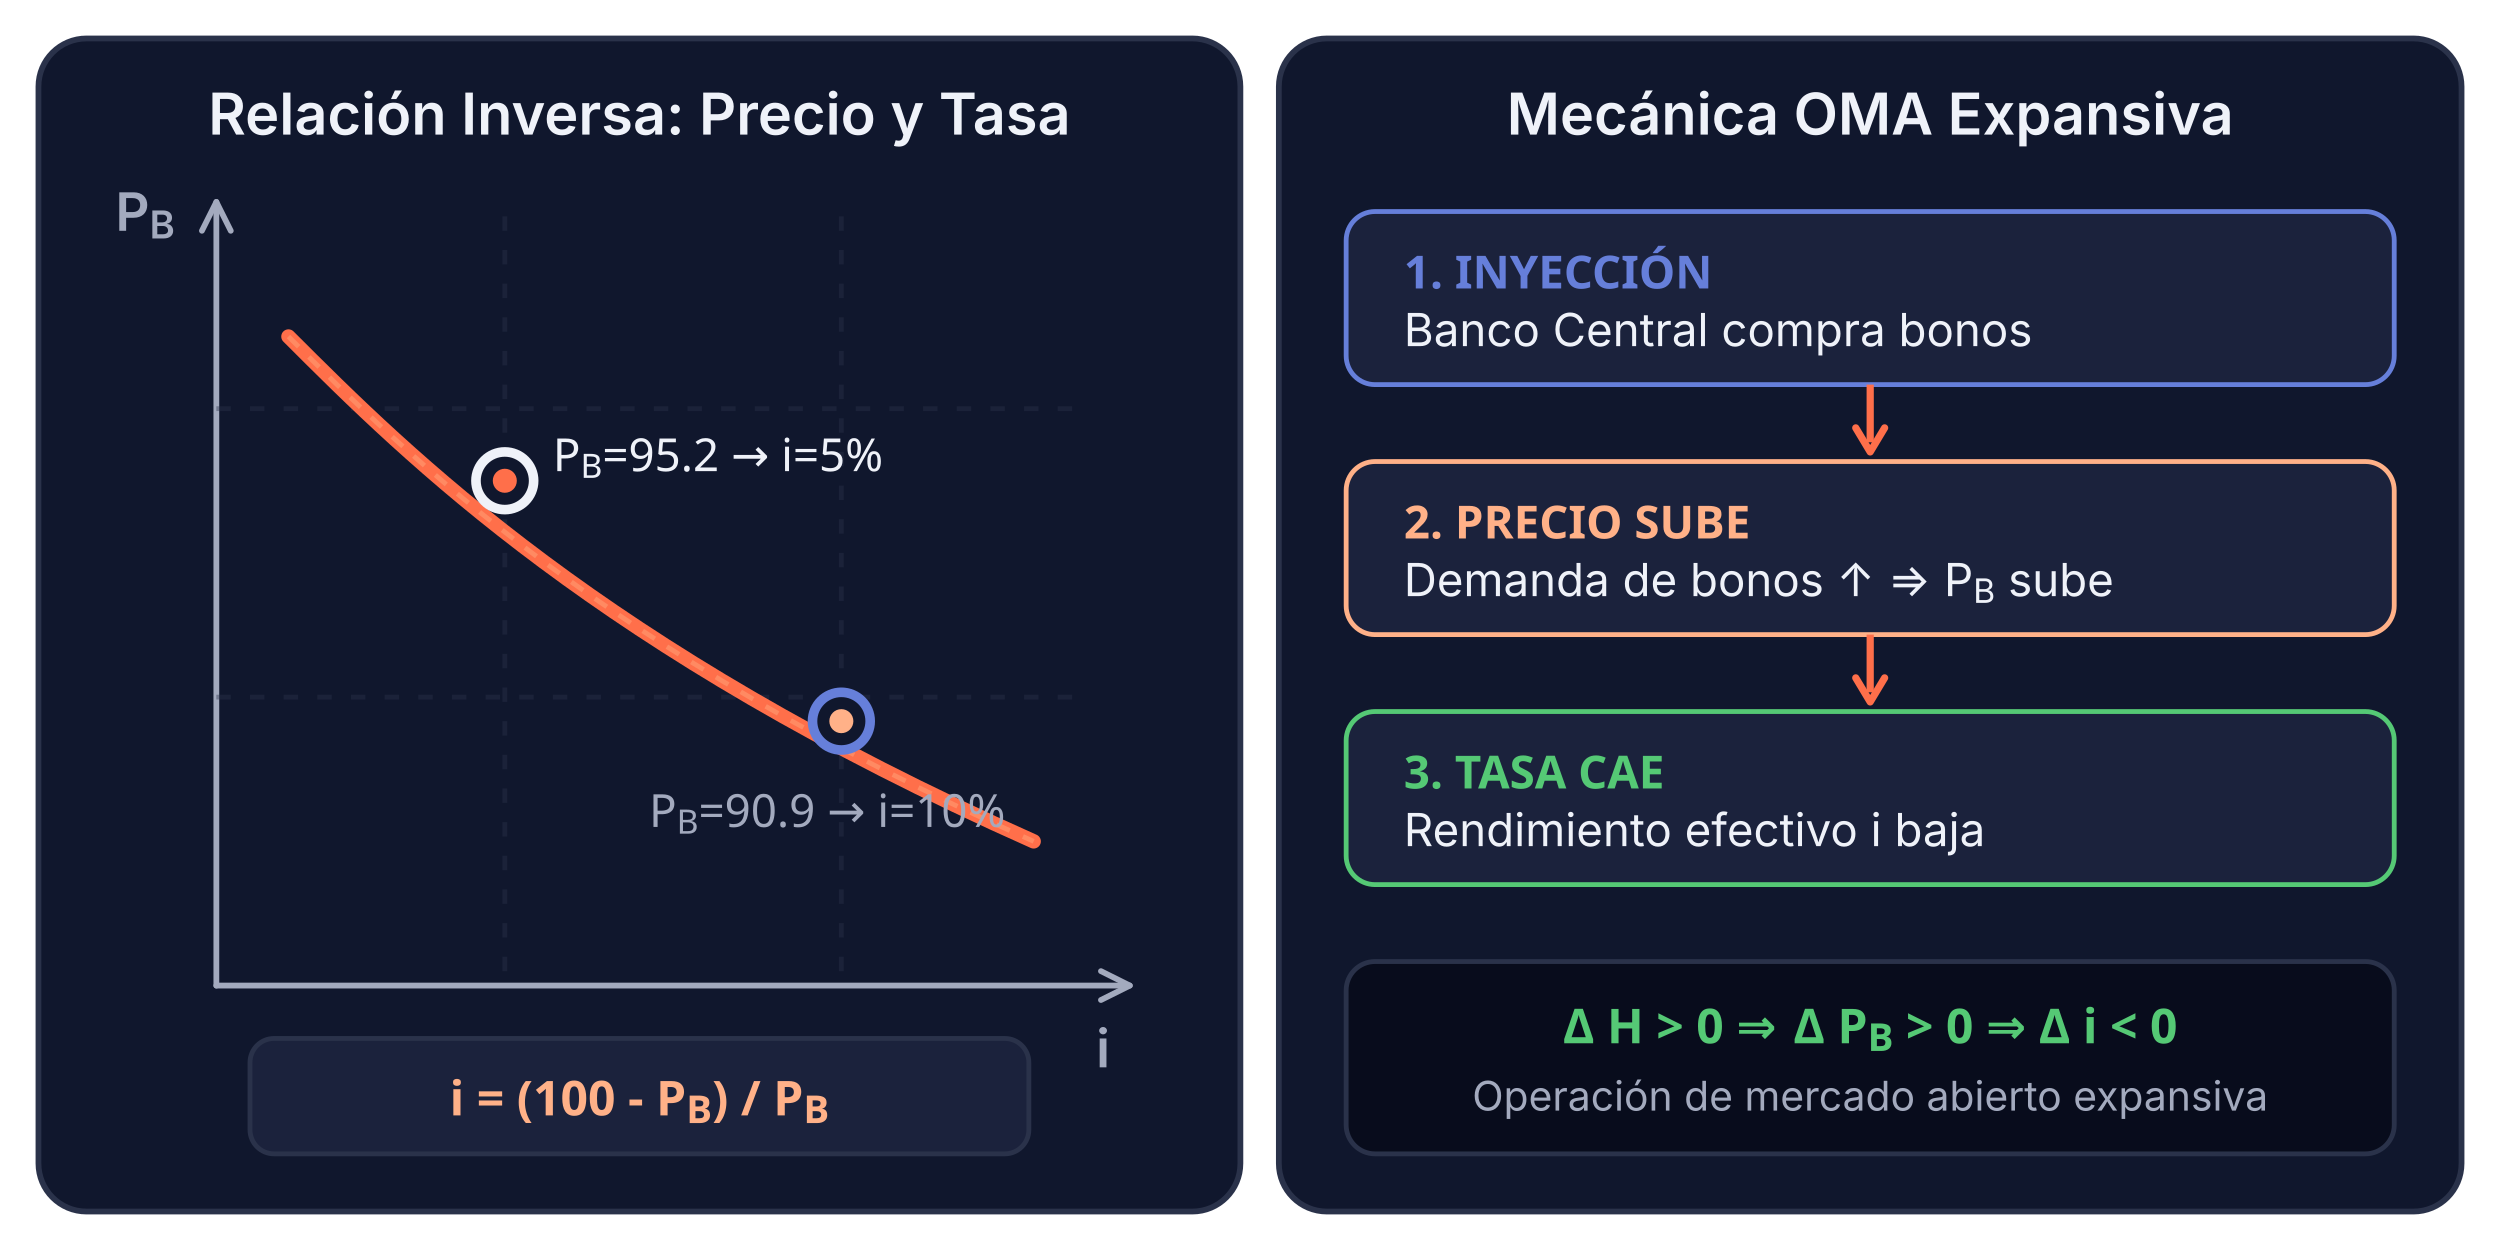
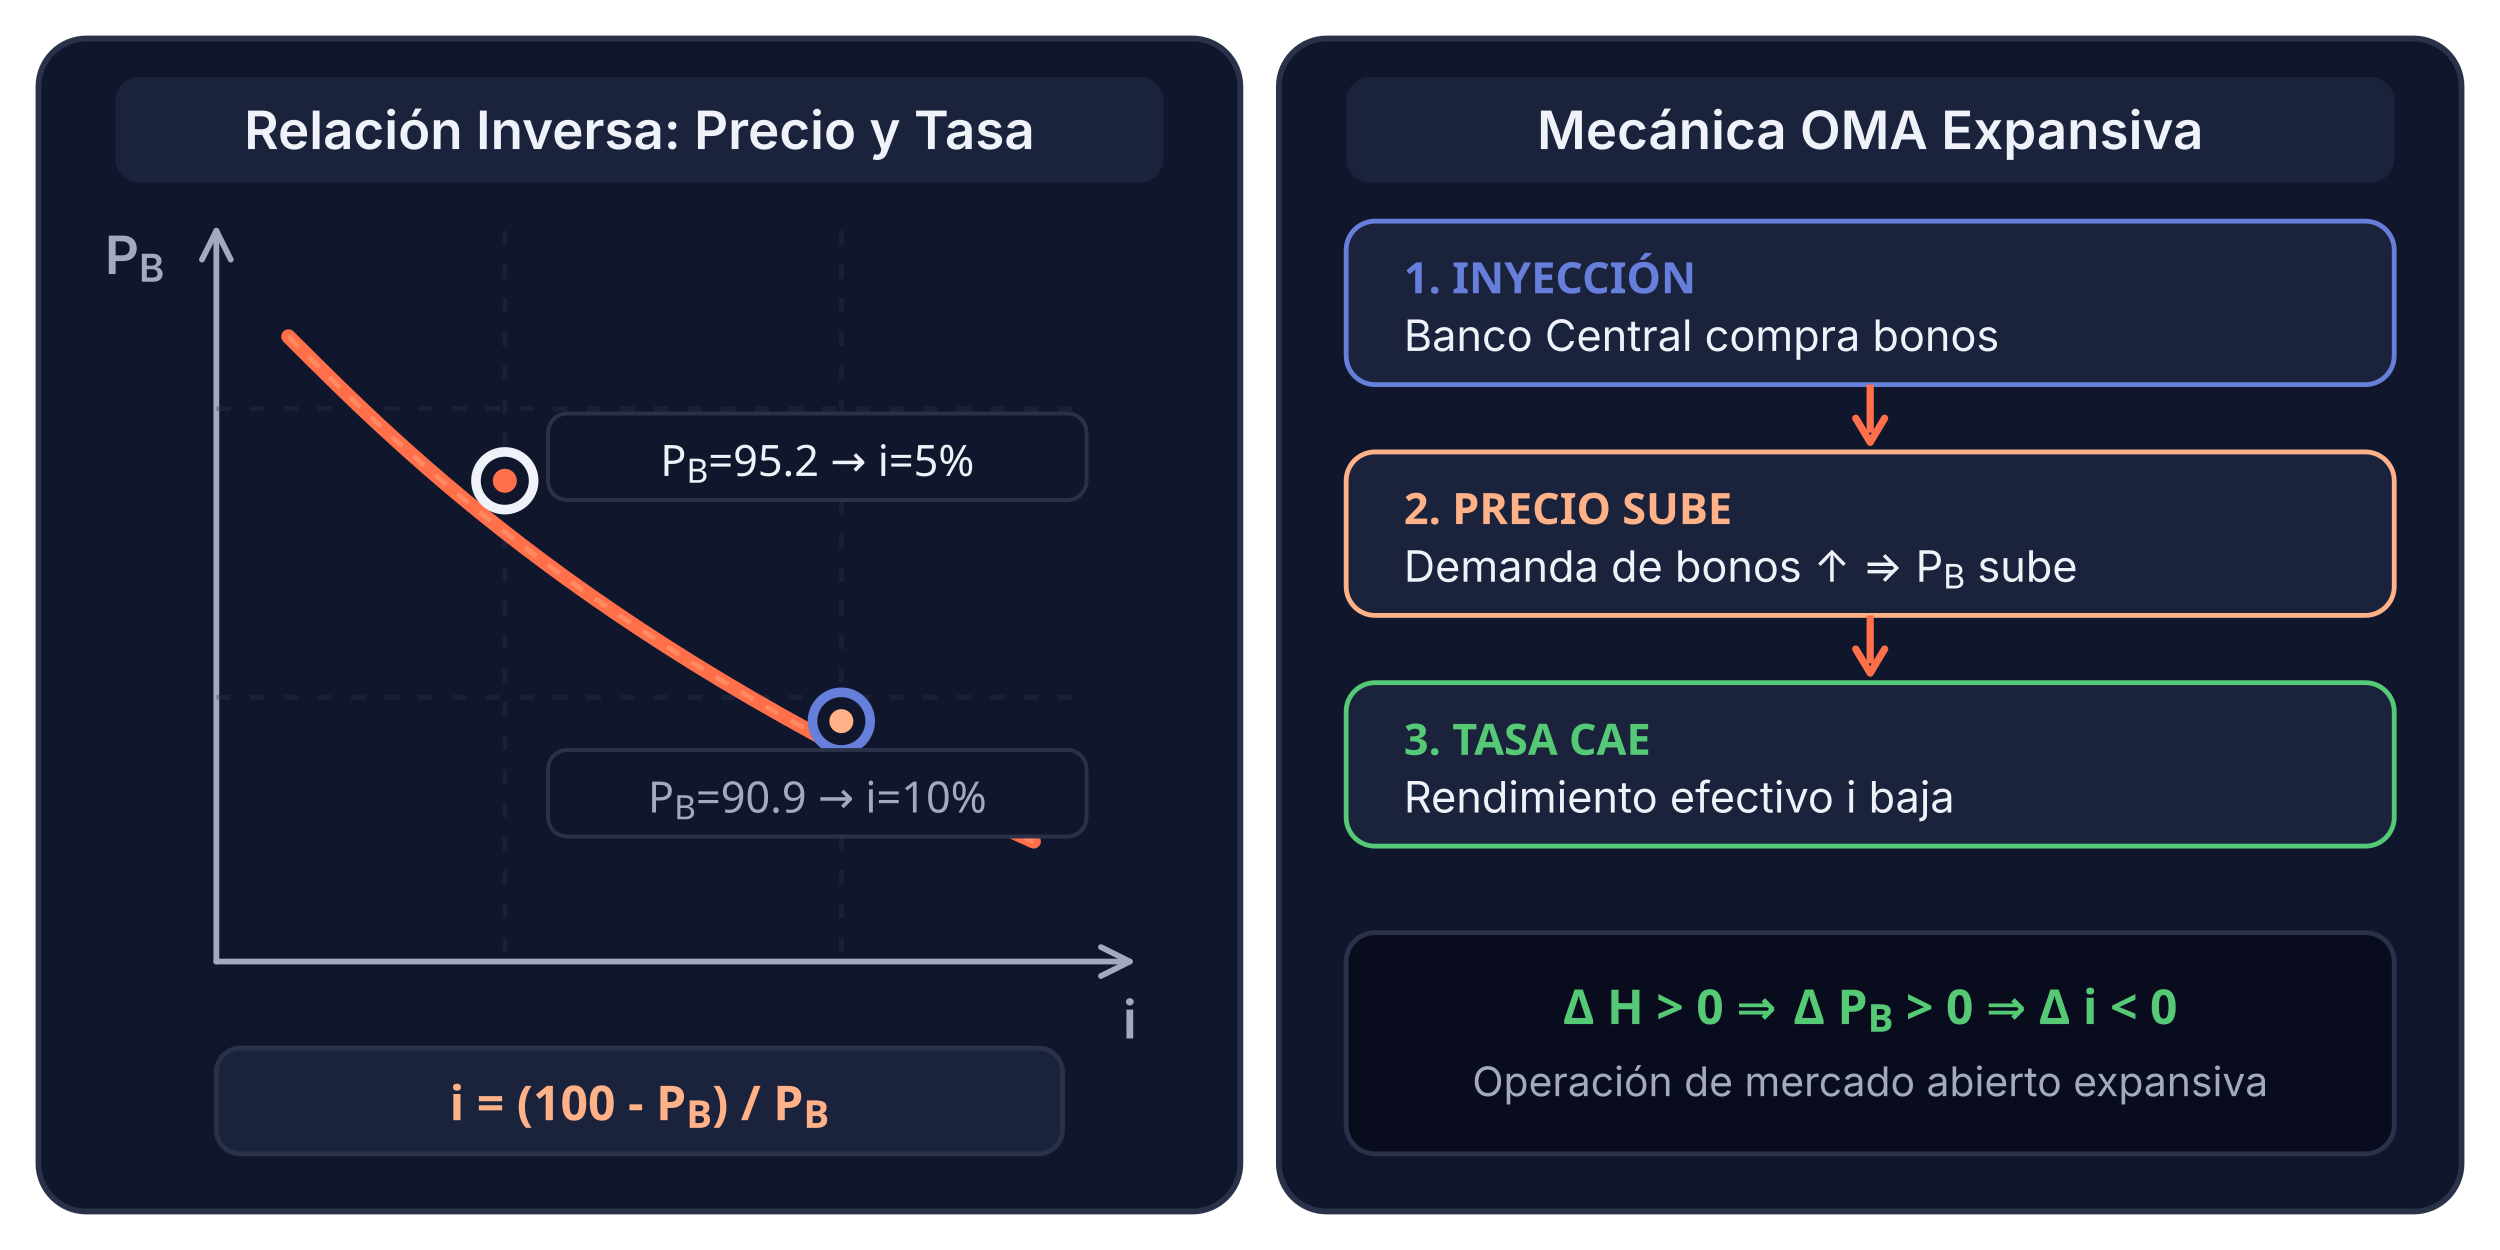
<svg xmlns="http://www.w3.org/2000/svg" viewBox="0 0 520 260" role="img" aria-labelledby="fig-bonos-title fig-bonos-desc">
  <rect x="8" y="8" width="250" height="244" rx="10" fill="#10172D" stroke="#2A324A" stroke-width="1.2" />
-   <text x="133" y="28" text-anchor="middle" font-family="Inter" font-weight="600" font-size="12" fill="#EFF2F9">Relación Inversa: Precio y Tasa</text>
-   <line x1="45" y1="42" x2="45" y2="205" stroke="#A3AABE" stroke-width="1.2" stroke-linecap="round" />
-   <line x1="45" y1="205" x2="235" y2="205" stroke="#A3AABE" stroke-width="1.2" stroke-linecap="round" />
-   <path d="M42 48L45 42L48 48" fill="none" stroke="#A3AABE" stroke-width="1.2" stroke-linecap="round" stroke-linejoin="round" />
-   <path d="M229 202L235 205L229 208" fill="none" stroke="#A3AABE" stroke-width="1.2" stroke-linecap="round" stroke-linejoin="round" />
-   <text x="24" y="48" font-family="Inter" font-weight="600" font-size="11" fill="#A3AABE">P<tspan baseline-shift="sub" font-size="8">B</tspan>
+   <rect x="24" y="16" width="218" height="22" rx="5" fill="#1B223C" />
+   <text x="133" y="31" text-anchor="middle" font-family="Inter" font-weight="600" font-size="11" fill="#EFF2F9">Relación Inversa: Precio y Tasa</text>
+   <line x1="45" y1="48" x2="45" y2="200" stroke="#A3AABE" stroke-width="1.2" stroke-linecap="round" />
+   <line x1="45" y1="200" x2="235" y2="200" stroke="#A3AABE" stroke-width="1.2" stroke-linecap="round" />
+   <path d="M42 54L45 48L48 54" fill="none" stroke="#A3AABE" stroke-width="1.2" stroke-linecap="round" stroke-linejoin="round" />
+   <path d="M229 197L235 200L229 203" fill="none" stroke="#A3AABE" stroke-width="1.2" stroke-linecap="round" stroke-linejoin="round" />
+   <rect x="16" y="44" width="24" height="18" rx="4" fill="#10172D" />
+   <text x="28" y="57" text-anchor="middle" font-family="Inter" font-weight="600" font-size="11" fill="#A3AABE">P<tspan baseline-shift="sub" font-size="8">B</tspan>
  </text>
-   <text x="228" y="222" font-family="Inter" font-weight="600" font-size="11" fill="#A3AABE">i</text>
-   <path d="M45 85H225M45 145H225M105 45V205M175 45V205" fill="none" stroke="#2A324A" stroke-width="1" stroke-dasharray="3 4" opacity=".4" />
+   <rect x="226" y="204" width="18" height="16" rx="4" fill="#10172D" />
+   <text x="235" y="216" text-anchor="middle" font-family="Inter" font-weight="600" font-size="11" fill="#A3AABE">i</text>
+   <path d="M45 85H225M45 145H225M105 48V200M175 48V200" fill="none" stroke="#2A324A" stroke-width="1" stroke-dasharray="3 4" opacity=".35" />
  <path d="M 60 70 C 85 95, 125 135, 215 175" fill="none" stroke="#FF6F4A" stroke-width="3" stroke-linecap="round" />
  <path d="M 60 70 C 85 95, 125 135, 215 175" fill="none" stroke="#FFB188" stroke-width="1" stroke-dasharray="3 3" opacity=".4" />
  <circle cx="105" cy="100" r="6" fill="#10172D" stroke="#EFF2F9" stroke-width="2" />
  <circle cx="105" cy="100" r="2.5" fill="#FF6F4A" />
-   <text x="115" y="98" font-family="JetBrains Mono" font-size="9.5" fill="#EFF2F9">P<tspan baseline-shift="sub" font-size="7">B</tspan>=95.2 → i=5%</text>
+   <rect x="114" y="86" width="112" height="18" rx="4" fill="#10172D" stroke="#2A324A" stroke-width="0.8" />
+   <text x="170" y="99" text-anchor="middle" font-family="JetBrains Mono" font-size="9" fill="#EFF2F9">P<tspan baseline-shift="sub" font-size="7">B</tspan>=95.2 → i=5%</text>
  <circle cx="175" cy="150" r="6" fill="#10172D" stroke="#667FDA" stroke-width="2" />
  <circle cx="175" cy="150" r="2.5" fill="#FFB188" />
-   <text x="135" y="172" font-family="JetBrains Mono" font-size="9.5" fill="#A3AABE">P<tspan baseline-shift="sub" font-size="7">B</tspan>=90.9 → i=10%</text>
-   <rect x="52" y="216" width="162" height="24" rx="5" fill="#1B223C" stroke="#2A324A" stroke-width="1" />
-   <text x="133" y="232" text-anchor="middle" font-family="JetBrains Mono" font-size="10" font-weight="600" fill="#FFB188">i = (100 - P<tspan baseline-shift="sub" font-size="8">B</tspan>) / P<tspan baseline-shift="sub" font-size="8">B</tspan>
+   <rect x="114" y="156" width="112" height="18" rx="4" fill="#10172D" stroke="#2A324A" stroke-width="0.8" />
+   <text x="170" y="169" text-anchor="middle" font-family="JetBrains Mono" font-size="9" fill="#A3AABE">P<tspan baseline-shift="sub" font-size="7">B</tspan>=90.9 → i=10%</text>
+   <rect x="45" y="218" width="176" height="22" rx="5" fill="#1B223C" stroke="#2A324A" stroke-width="1" />
+   <text x="133" y="233" text-anchor="middle" font-family="JetBrains Mono" font-size="10" font-weight="600" fill="#FFB188">i = (100 - P<tspan baseline-shift="sub" font-size="8">B</tspan>) / P<tspan baseline-shift="sub" font-size="8">B</tspan>
  </text>
  <rect x="266" y="8" width="246" height="244" rx="10" fill="#10172D" stroke="#2A324A" stroke-width="1.2" />
-   <text x="389" y="28" text-anchor="middle" font-family="Inter" font-weight="600" font-size="12" fill="#EFF2F9">Mecánica OMA Expansiva</text>
-   <rect x="280" y="44" width="218" height="36" rx="6" fill="#1B223C" stroke="#667FDA" stroke-width="1" />
-   <text x="292" y="60" font-family="JetBrains Mono" font-size="9.5" font-weight="600" fill="#667FDA">1. INYECCIÓN</text>
-   <text x="292" y="72" font-family="Inter" font-size="9.5" fill="#EFF2F9">Banco Central compra bonos</text>
-   <path d="M389 80V92" fill="none" stroke="#FF6F4A" stroke-width="1.5" />
-   <path d="M386 89L389 94L392 89" fill="none" stroke="#FF6F4A" stroke-width="1.5" stroke-linecap="round" stroke-linejoin="round" />
-   <rect x="280" y="96" width="218" height="36" rx="6" fill="#1B223C" stroke="#FFB188" stroke-width="1" />
-   <text x="292" y="112" font-family="JetBrains Mono" font-size="9.5" font-weight="600" fill="#FFB188">2. PRECIO SUBE</text>
-   <text x="292" y="124" font-family="Inter" font-size="9.5" fill="#EFF2F9">Demanda de bonos ↑ ⇒ P<tspan baseline-shift="sub" font-size="7">B</tspan> sube</text>
-   <path d="M389 132V144" fill="none" stroke="#FF6F4A" stroke-width="1.5" />
-   <path d="M386 141L389 146L392 141" fill="none" stroke="#FF6F4A" stroke-width="1.5" stroke-linecap="round" stroke-linejoin="round" />
-   <rect x="280" y="148" width="218" height="36" rx="6" fill="#1B223C" stroke="#55C975" stroke-width="1" />
-   <text x="292" y="164" font-family="JetBrains Mono" font-size="9.5" font-weight="600" fill="#55C975">3. TASA CAE</text>
-   <text x="292" y="176" font-family="Inter" font-size="9.5" fill="#EFF2F9">Rendimiento efectivo i baja</text>
-   <rect x="280" y="200" width="218" height="40" rx="6" fill="#080C1C" stroke="#2A324A" stroke-width="1" />
-   <text x="389" y="217" text-anchor="middle" font-family="JetBrains Mono" font-size="10" font-weight="600" fill="#55C975">Δ H &gt; 0 ⇒ Δ P<tspan baseline-shift="sub" font-size="8">B</tspan> &gt; 0 ⇒ Δ i &lt; 0</text>
-   <text x="389" y="231" text-anchor="middle" font-family="Inter" font-size="8.5" fill="#A3AABE">Operación de mercado abierto expansiva</text>
+   <rect x="280" y="16" width="218" height="22" rx="5" fill="#1B223C" />
+   <text x="389" y="31" text-anchor="middle" font-family="Inter" font-weight="600" font-size="11" fill="#EFF2F9">Mecánica OMA Expansiva</text>
+   <rect x="280" y="46" width="218" height="34" rx="6" fill="#1B223C" stroke="#667FDA" stroke-width="1" />
+   <text x="292" y="61" font-family="JetBrains Mono" font-size="9" font-weight="600" fill="#667FDA">1. INYECCIÓN</text>
+   <text x="292" y="73" font-family="Inter" font-size="9" fill="#EFF2F9">Banco Central compra bonos</text>
+   <path d="M389 80V90" fill="none" stroke="#FF6F4A" stroke-width="1.5" />
+   <path d="M386 87L389 92L392 87" fill="none" stroke="#FF6F4A" stroke-width="1.5" stroke-linecap="round" stroke-linejoin="round" />
+   <rect x="280" y="94" width="218" height="34" rx="6" fill="#1B223C" stroke="#FFB188" stroke-width="1" />
+   <text x="292" y="109" font-family="JetBrains Mono" font-size="9" font-weight="600" fill="#FFB188">2. PRECIO SUBE</text>
+   <text x="292" y="121" font-family="Inter" font-size="9" fill="#EFF2F9">Demanda de bonos ↑ ⇒ P<tspan baseline-shift="sub" font-size="7">B</tspan> sube</text>
+   <path d="M389 128V138" fill="none" stroke="#FF6F4A" stroke-width="1.5" />
+   <path d="M386 135L389 140L392 135" fill="none" stroke="#FF6F4A" stroke-width="1.5" stroke-linecap="round" stroke-linejoin="round" />
+   <rect x="280" y="142" width="218" height="34" rx="6" fill="#1B223C" stroke="#55C975" stroke-width="1" />
+   <text x="292" y="157" font-family="JetBrains Mono" font-size="9" font-weight="600" fill="#55C975">3. TASA CAE</text>
+   <text x="292" y="169" font-family="Inter" font-size="9" fill="#EFF2F9">Rendimiento efectivo i baja</text>
+   <rect x="280" y="194" width="218" height="46" rx="6" fill="#080C1C" stroke="#2A324A" stroke-width="1" />
+   <text x="389" y="213" text-anchor="middle" font-family="JetBrains Mono" font-size="10" font-weight="600" fill="#55C975">Δ H &gt; 0 ⇒ Δ P<tspan baseline-shift="sub" font-size="8">B</tspan> &gt; 0 ⇒ Δ i &lt; 0</text>
+   <text x="389" y="228" text-anchor="middle" font-family="Inter" font-size="8.5" fill="#A3AABE">Operación de mercado abierto expansiva</text>
</svg>
